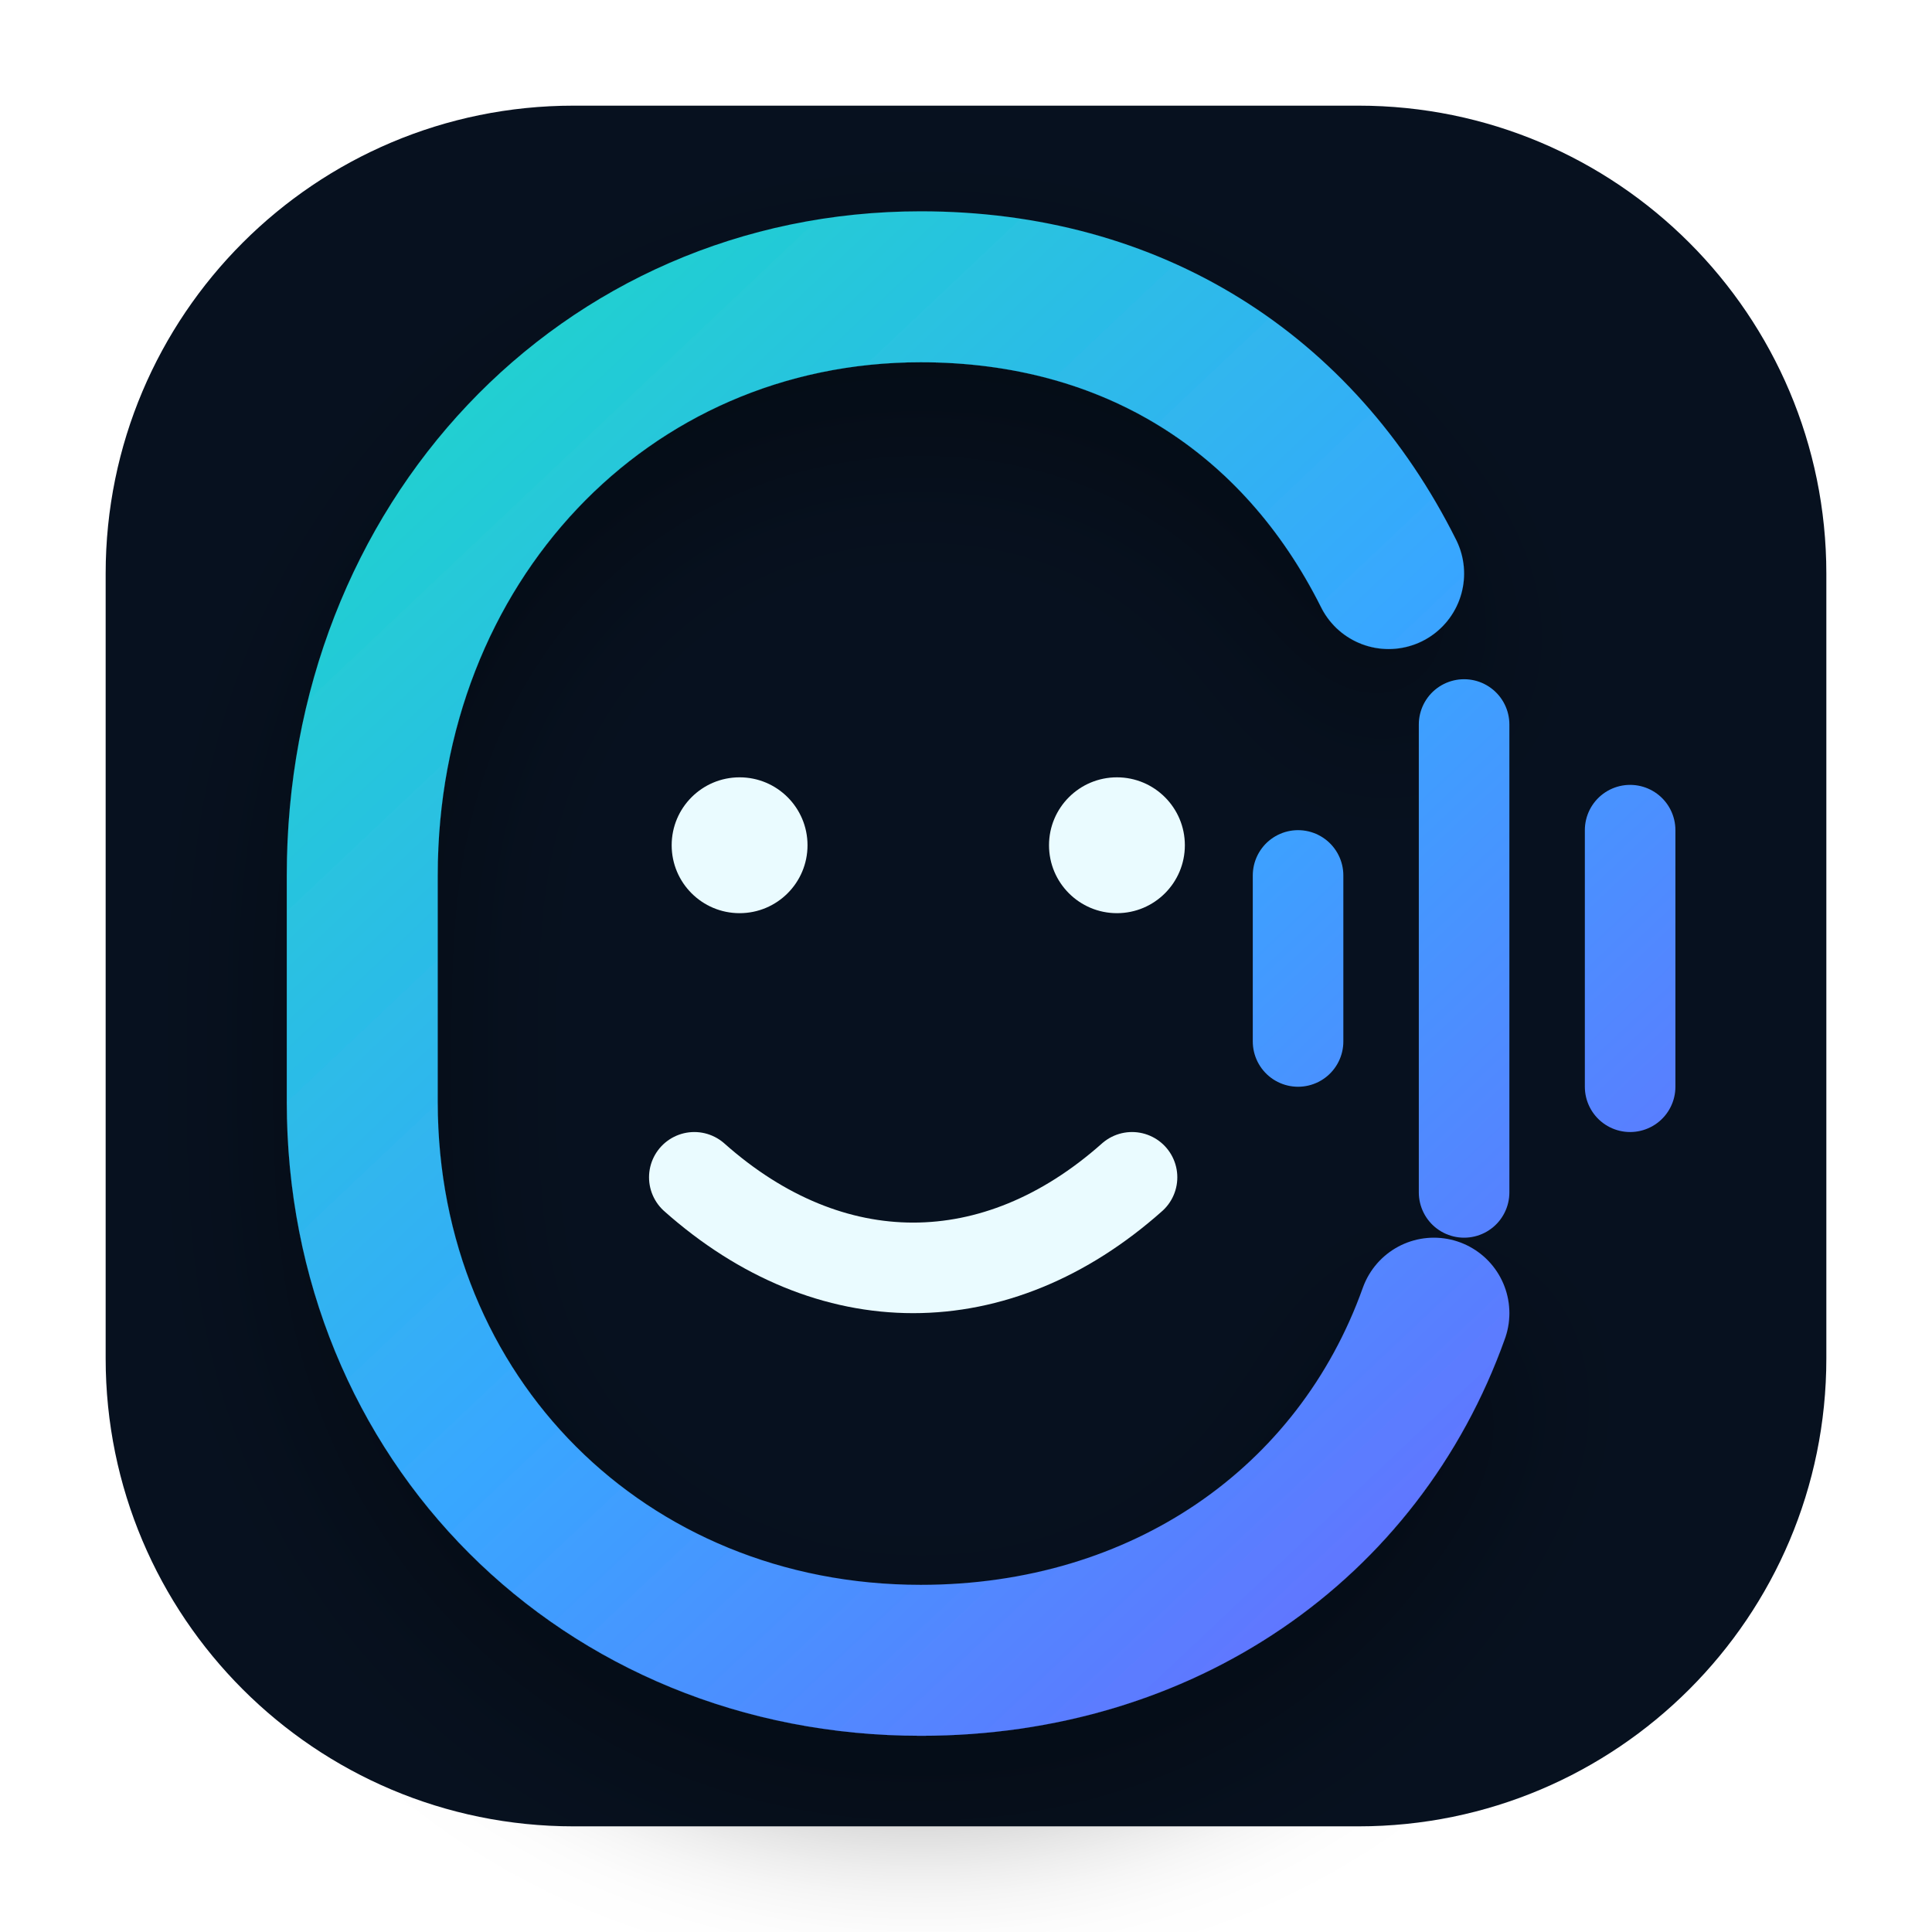
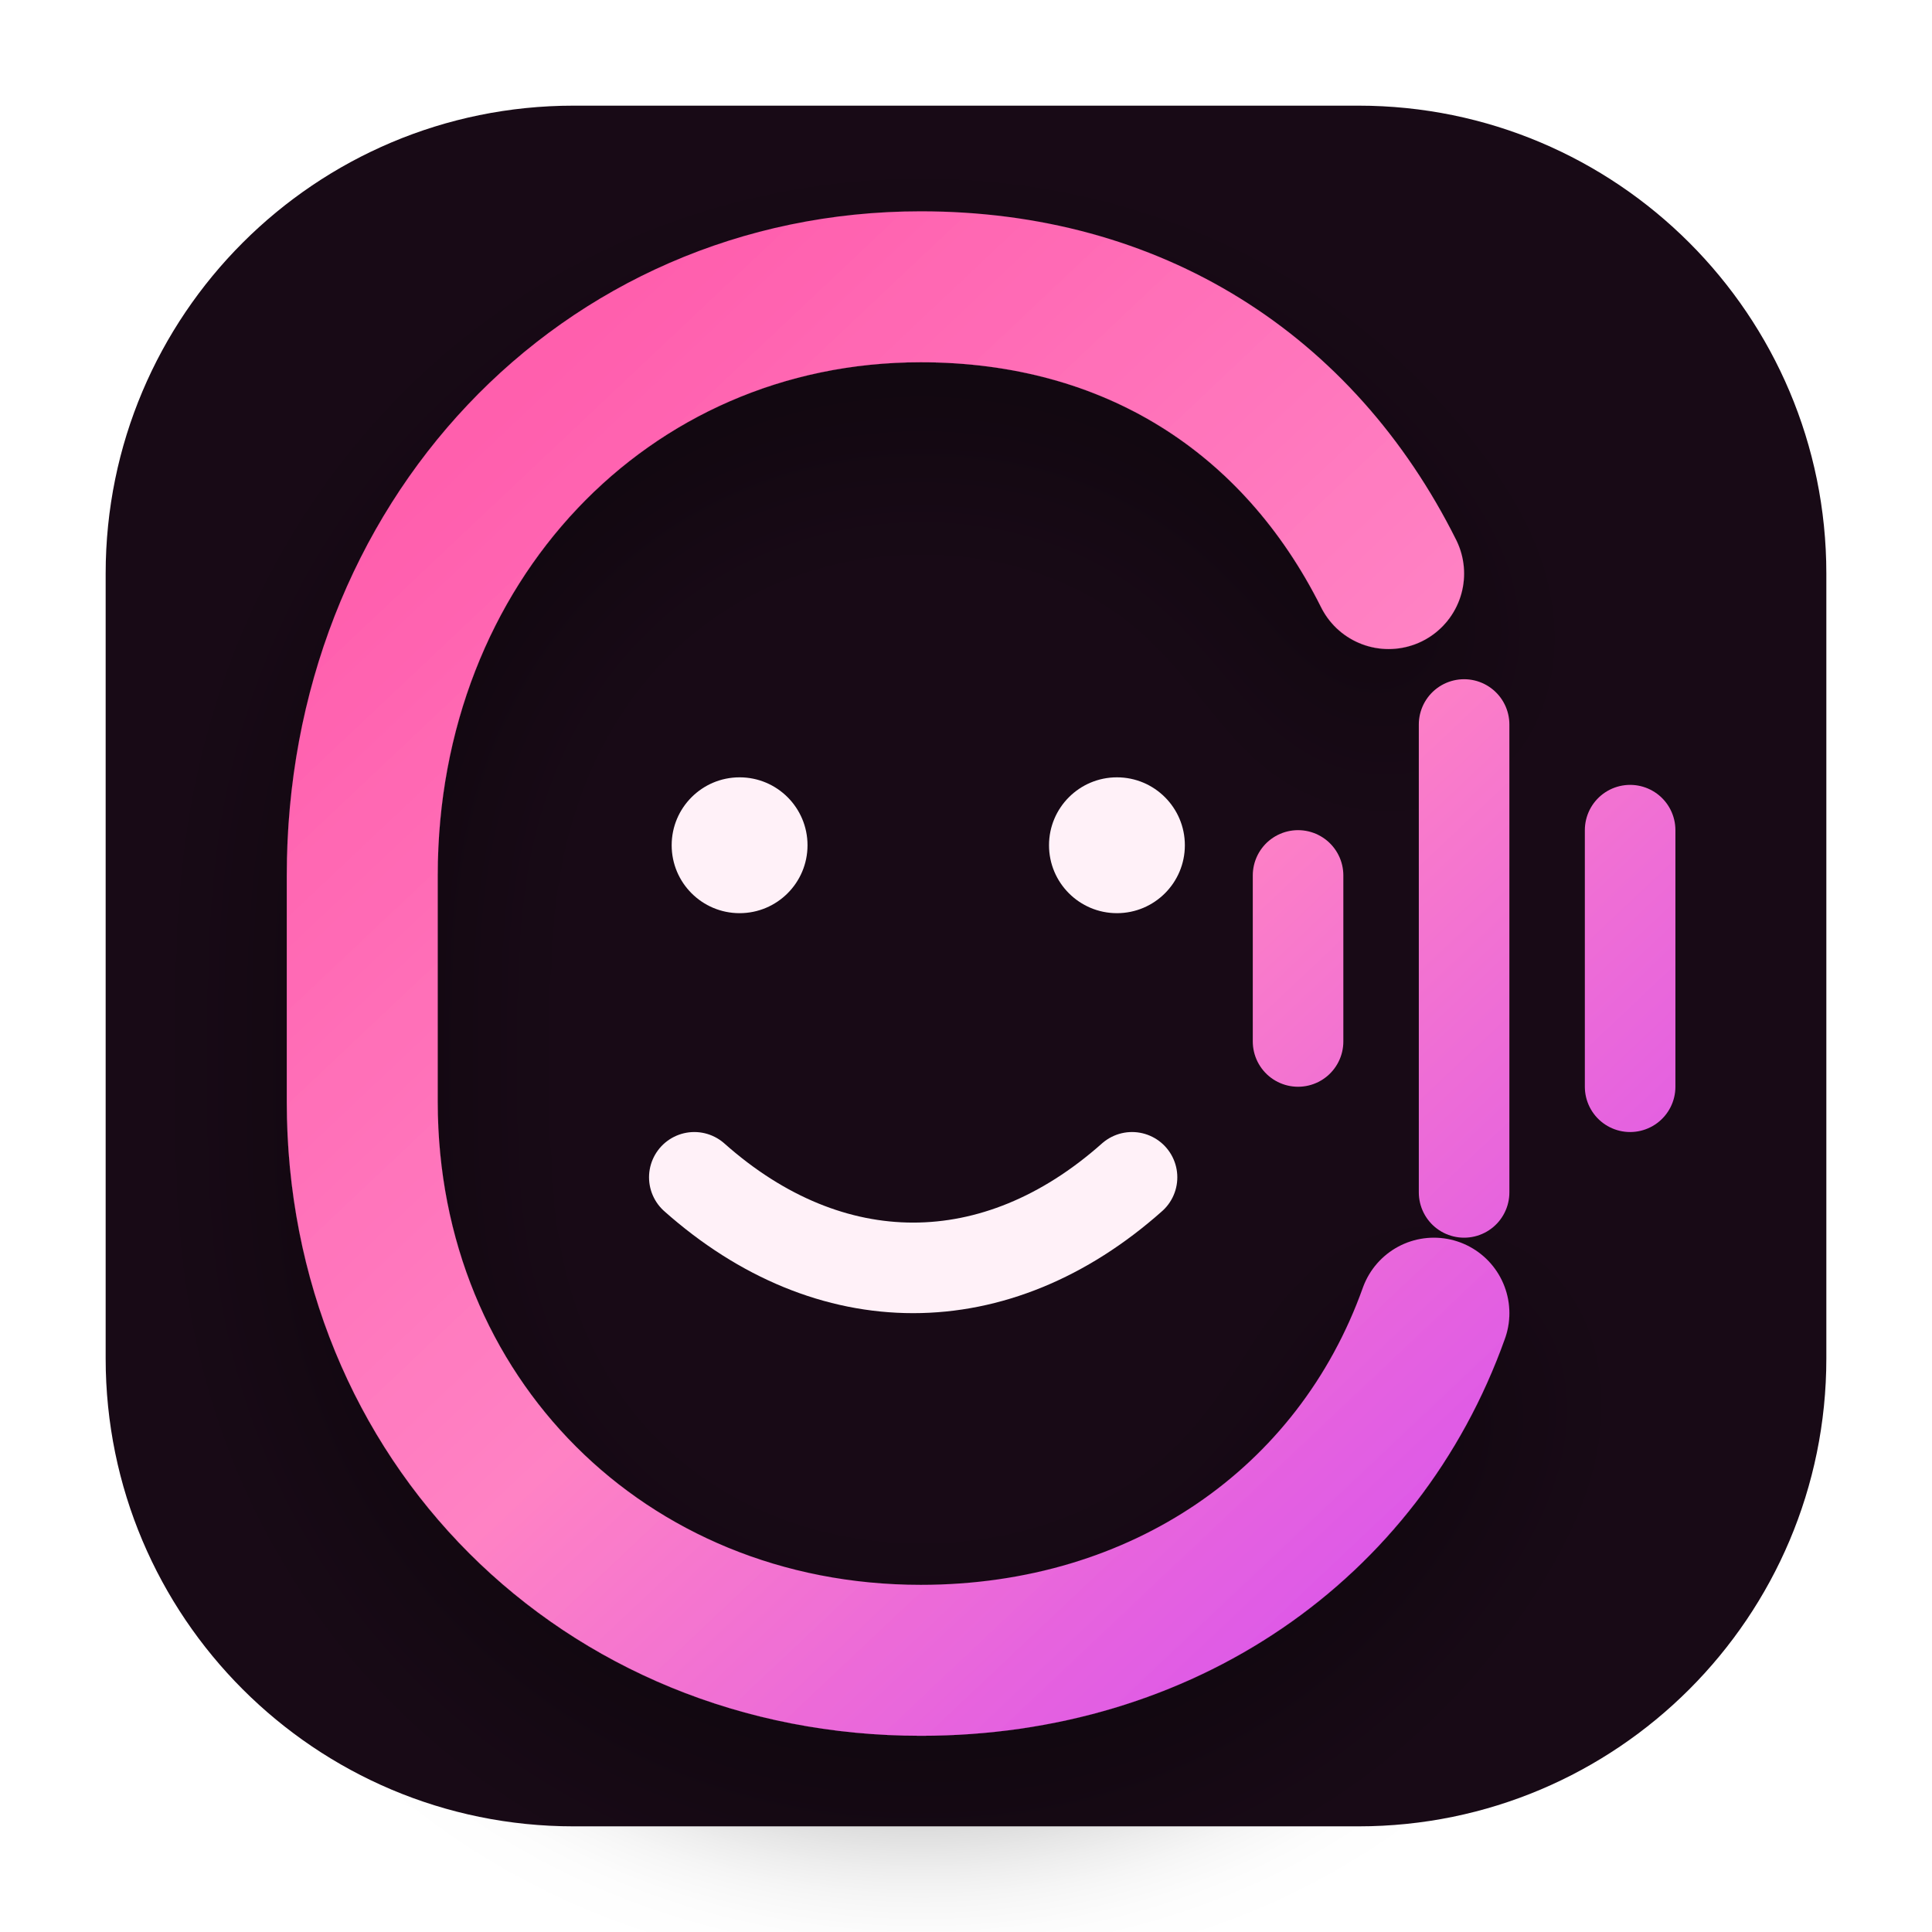
<svg xmlns="http://www.w3.org/2000/svg" viewBox="0 0 128 128" role="img" aria-labelledby="title desc">
  <defs>
    <linearGradient id="bg" x1="15" y1="12" x2="116" y2="119" gradientUnits="userSpaceOnUse">
-       <stop stop-color="#18E0BE" />
-       <stop offset=".5" stop-color="#38A7FF" />
-       <stop offset="1" stop-color="#7957FF" />
+       <stop stop-color="#FF4FA3" />
+       <stop offset=".52" stop-color="#FF82C4" />
+       <stop offset="1" stop-color="#C73DFF" />
    </linearGradient>
    <filter id="shadow" x="-30%" y="-30%" width="160%" height="160%">
      <feDropShadow dx="0" dy="5" stdDeviation="5" flood-color="#020713" flood-opacity=".35" />
    </filter>
  </defs>
-   <rect x="7" y="7" width="114" height="114" rx="31" fill="#07111F" />
+   <rect x="7" y="7" width="114" height="114" rx="31" fill="#180A16" />
  <path d="M92 38c-6-12-17-19-31-19-21 0-37 17-37 39v15c0 21 16 37 37 37 16 0 29-9 34-23" fill="none" stroke="url(#bg)" stroke-width="10" stroke-linecap="round" filter="url(#shadow)" />
-   <circle cx="49" cy="56" r="4.5" fill="#EAFBFF" />
-   <circle cx="74" cy="56" r="4.5" fill="#EAFBFF" />
-   <path d="M46 78c9 8 20 8 29 0" fill="none" stroke="#EAFBFF" stroke-width="6" stroke-linecap="round" />
+   <circle cx="49" cy="56" r="4.5" fill="#FFF1F8" />
+   <circle cx="74" cy="56" r="4.5" fill="#FFF1F8" />
+   <path d="M46 78c9 8 20 8 29 0" fill="none" stroke="#FFF1F8" stroke-width="6" stroke-linecap="round" />
  <path d="M97 48v31M108 55v17M86 58v11" fill="none" stroke="url(#bg)" stroke-width="6" stroke-linecap="round" />
</svg>
